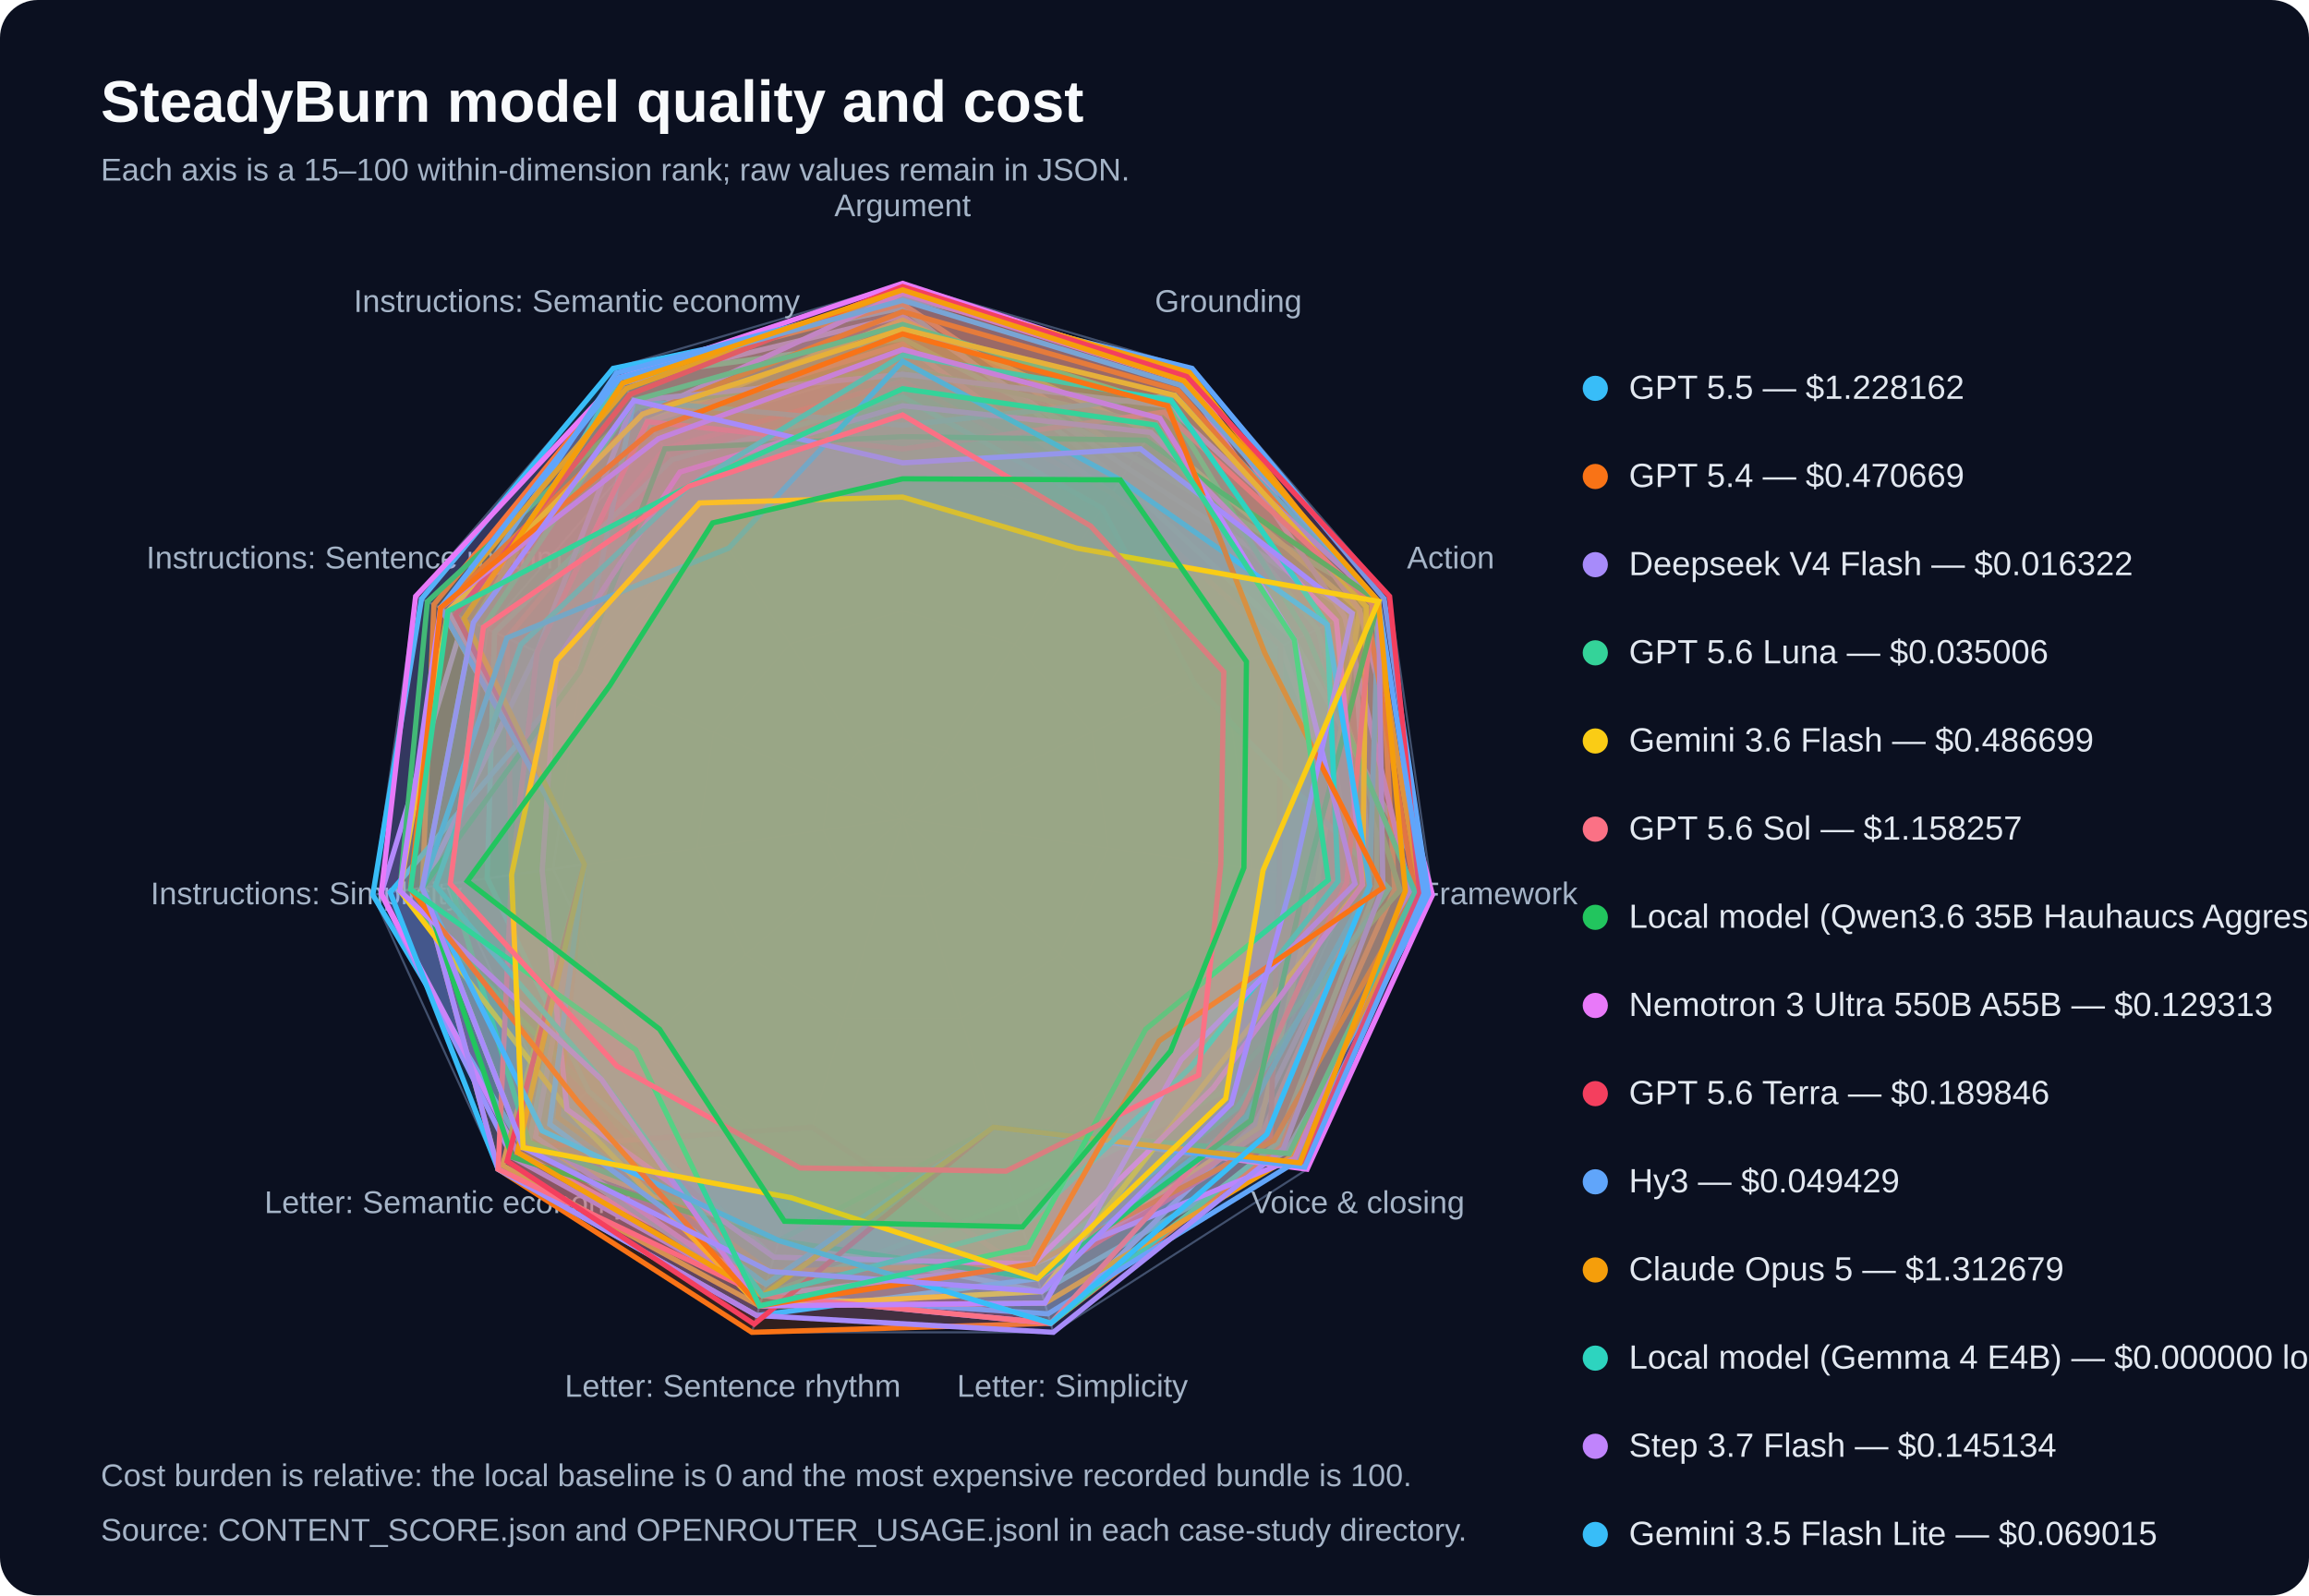
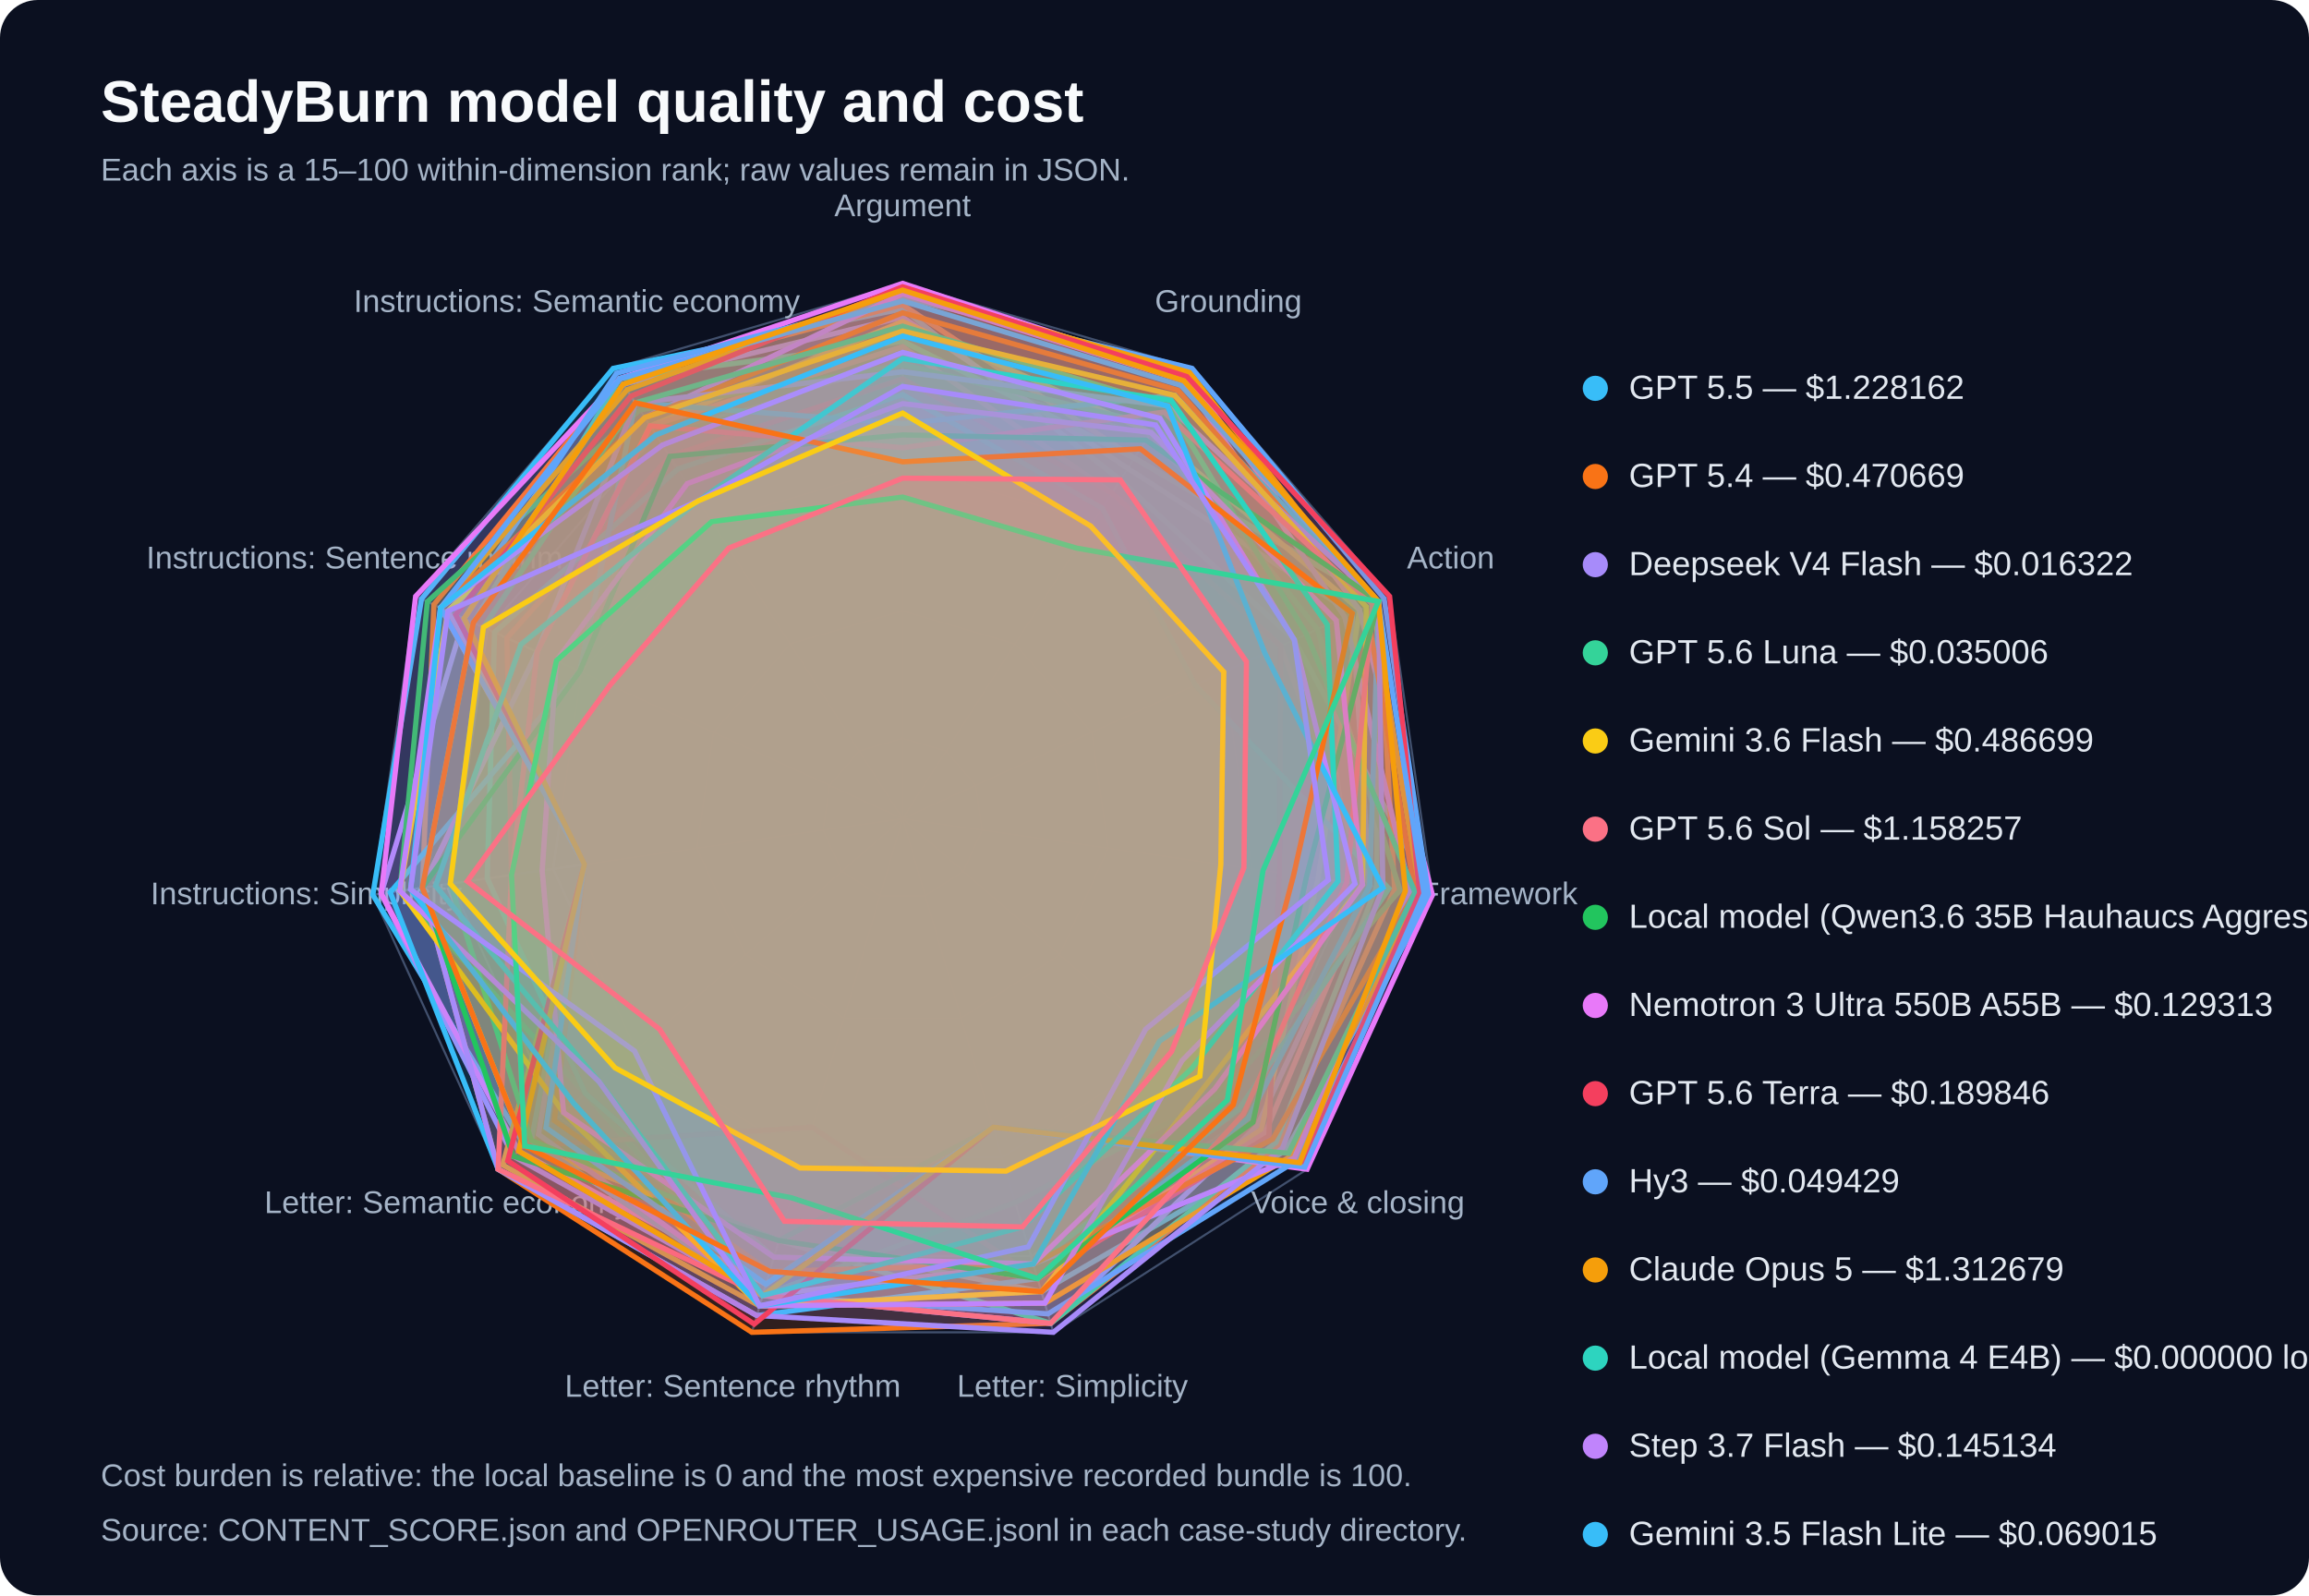
<svg xmlns="http://www.w3.org/2000/svg" width="1100" height="760" viewBox="0 0 1100 760" role="img" aria-labelledby="title description">
  <style>.bg{fill:#0b1020}.title{fill:#f8fafc;font:700 28px Arial,sans-serif}.sub,.axis-label,.note{fill:#a5b4c7;font:15px Arial,sans-serif}.grid{fill:none;stroke:#41506d;stroke-width:1}.spoke{stroke:#41506d;stroke-width:1}.legend{fill:#e2e8f0;font:16px Arial,sans-serif}</style>
  <rect class="bg" width="1100" height="760" rx="18" />
  <text class="title" x="48" y="58">SteadyBurn model quality and cost</text>
  <text class="sub" x="48" y="86">Each axis is a 15–100 within-dimension rank; raw values remain in JSON.</text>
  <polygon class="grid" points="430.0,351.7 450.7,357.8 464.8,374.1 467.9,395.5 458.9,415.1 440.8,426.7 419.2,426.7 401.1,415.1 392.1,395.5 395.2,374.1 409.3,357.8" />
  <polygon class="grid" points="430.0,291.0 483.5,306.7 520.1,348.9 528.0,404.1 504.8,454.8 457.9,485.0 402.1,485.0 355.2,454.8 332.0,404.1 339.9,348.9 376.5,306.7" />
  <polygon class="grid" points="430.0,221.8 520.9,248.5 583.0,320.1 596.5,413.9 557.1,500.2 477.4,551.4 382.6,551.4 302.9,500.2 263.5,413.9 277.0,320.1 339.1,248.5" />
  <polygon class="grid" points="430.0,172.8 547.5,207.2 627.6,299.8 645.0,420.9 594.2,532.3 491.2,598.4 368.8,598.4 265.8,532.3 215.0,420.9 232.4,299.8 312.5,207.2" />
  <polygon class="grid" points="430.0,135.0 567.9,175.5 662.0,284.1 682.4,426.3 622.7,557.0 501.8,634.7 358.2,634.7 237.3,557.0 177.6,426.3 198.0,284.1 292.1,175.5" />
  <line class="spoke" x1="430" y1="390" x2="430.0" y2="135.0" />
  <text class="axis-label" x="430.0" y="103.0" text-anchor="middle">Argument</text>
  <line class="spoke" x1="430" y1="390" x2="567.9" y2="175.5" />
  <text class="axis-label" x="585.2" y="148.6" text-anchor="middle">Grounding</text>
  <line class="spoke" x1="430" y1="390" x2="662.0" y2="284.1" />
  <text class="axis-label" x="691.1" y="270.8" text-anchor="middle">Action</text>
  <line class="spoke" x1="430" y1="390" x2="682.4" y2="426.3" />
  <text class="axis-label" x="714.1" y="430.8" text-anchor="middle">Framework</text>
  <line class="spoke" x1="430" y1="390" x2="622.7" y2="557.0" />
  <text class="axis-label" x="646.9" y="577.9" text-anchor="middle">Voice &amp; closing</text>
  <line class="spoke" x1="430" y1="390" x2="501.8" y2="634.7" />
  <text class="axis-label" x="510.9" y="665.4" text-anchor="middle">Letter: Simplicity</text>
  <line class="spoke" x1="430" y1="390" x2="358.2" y2="634.7" />
  <text class="axis-label" x="349.1" y="665.4" text-anchor="middle">Letter: Sentence rhythm</text>
  <line class="spoke" x1="430" y1="390" x2="237.3" y2="557.0" />
  <text class="axis-label" x="213.1" y="577.9" text-anchor="middle">Letter: Semantic economy</text>
  <line class="spoke" x1="430" y1="390" x2="177.6" y2="426.3" />
  <text class="axis-label" x="145.9" y="430.8" text-anchor="middle">Instructions: Simplicity</text>
  <line class="spoke" x1="430" y1="390" x2="198.0" y2="284.1" />
  <text class="axis-label" x="168.9" y="270.8" text-anchor="middle">Instructions: Sentence rhythm</text>
  <line class="spoke" x1="430" y1="390" x2="292.1" y2="175.5" />
  <text class="axis-label" x="274.8" y="148.6" text-anchor="middle">Instructions: Semantic economy</text>
-   <polygon points="430.0,146.6 533.7,228.6 616.6,304.8 682.4,426.3 612.9,548.4 496.2,615.3 371.0,591.0 249.2,546.7 177.6,426.3 200.8,285.3 292.1,175.5" fill="#38bdf8" fill-opacity="0.16" stroke="#38bdf8" stroke-width="2.5" />
+   <polygon points="430.0,147.1 533.7,228.6 616.6,304.8 682.4,426.3 612.5,548.1 496.2,615.3 371.0,591.0 250.0,545.9 177.6,426.3 200.8,285.3 292.1,175.5" fill="#38bdf8" fill-opacity="0.16" stroke="#38bdf8" stroke-width="2.5" />
  <circle cx="760" cy="185" r="6" fill="#38bdf8" />
  <text class="legend" x="776" y="190">GPT 5.5 — $1.228162</text>
-   <polygon points="430.0,144.8 540.4,218.2 656.7,286.5 664.4,423.7 610.0,545.9 500.6,630.4 358.2,634.7 237.3,557.0 201.2,422.9 206.7,288.0 295.1,180.0" fill="#f97316" fill-opacity="0.16" stroke="#f97316" stroke-width="2.5" />
+   <polygon points="430.0,145.2 540.4,218.2 656.7,286.5 664.4,423.7 609.5,545.5 500.6,630.4 358.2,634.7 237.3,557.0 201.2,422.9 206.7,288.0 295.3,180.3" fill="#f97316" fill-opacity="0.16" stroke="#f97316" stroke-width="2.5" />
  <circle cx="760" cy="227" r="6" fill="#f97316" />
  <text class="legend" x="776" y="232">GPT 5.4 — $0.470669</text>
-   <polygon points="430.0,150.5 537.2,223.1 644.2,292.2 652.5,422.0 598.0,535.5 500.6,630.4 363.3,617.2 244.0,551.2 181.6,425.7 221.1,294.6 296.7,182.5" fill="#a78bfa" fill-opacity="0.16" stroke="#a78bfa" stroke-width="2.5" />
+   <polygon points="430.0,151.1 537.2,223.1 644.2,292.2 652.5,422.0 598.9,536.4 500.6,630.4 363.3,617.2 244.5,550.8 181.6,425.7 221.1,294.6 296.9,183.0" fill="#a78bfa" fill-opacity="0.16" stroke="#a78bfa" stroke-width="2.5" />
  <circle cx="760" cy="269" r="6" fill="#a78bfa" />
  <text class="legend" x="776" y="274">Deepseek V4 Flash — $0.016322</text>
-   <polygon points="430.0,161.4 540.4,218.2 656.7,286.5 655.8,422.5 608.5,544.6 500.6,630.4 371.0,591.0 249.2,546.7 201.2,422.9 225.5,296.6 295.1,180.0" fill="#34d399" fill-opacity="0.16" stroke="#34d399" stroke-width="2.5" />
+   <polygon points="430.0,162.6 540.4,218.2 656.7,286.5 655.8,422.5 607.9,544.2 500.6,630.4 371.0,591.0 250.0,545.9 201.2,422.9 225.5,296.6 295.3,180.3" fill="#34d399" fill-opacity="0.16" stroke="#34d399" stroke-width="2.5" />
  <circle cx="760" cy="311" r="6" fill="#34d399" />
  <text class="legend" x="776" y="316">GPT 5.6 Luna — $0.035006</text>
-   <polygon points="430.0,152.5 548.3,206.0 647.7,290.6 627.9,418.4 599.9,537.2 494.3,609.1 371.0,591.0 249.2,546.7 201.2,422.9 255.9,310.5 308.4,200.9" fill="#facc15" fill-opacity="0.16" stroke="#facc15" stroke-width="2.5" />
+   <polygon points="430.0,153.2 548.3,206.0 647.7,290.6 627.9,418.4 600.9,538.1 494.3,609.1 371.0,591.0 250.0,545.9 201.2,422.9 255.9,310.5 309.8,202.9" fill="#facc15" fill-opacity="0.16" stroke="#facc15" stroke-width="2.5" />
  <circle cx="760" cy="353" r="6" fill="#facc15" />
  <text class="legend" x="776" y="358">Gemini 3.6 Flash — $0.486699</text>
-   <polygon points="430.0,163.9 529.7,234.9 610.1,307.7 652.5,422.0 601.8,538.8 494.3,609.1 377.0,570.6 249.2,546.7 243.7,416.8 255.9,310.5 308.4,200.9" fill="#fb7185" fill-opacity="0.16" stroke="#fb7185" stroke-width="2.5" />
+   <polygon points="430.0,165.2 529.7,234.9 610.1,307.7 652.5,422.0 602.7,539.7 494.3,609.1 377.0,570.6 250.0,545.9 243.7,416.8 255.9,310.5 309.8,202.9" fill="#fb7185" fill-opacity="0.16" stroke="#fb7185" stroke-width="2.5" />
  <circle cx="760" cy="395" r="6" fill="#fb7185" />
  <text class="legend" x="776" y="400">GPT 5.6 Sol — $1.158257</text>
-   <polygon points="430.0,175.1 550.5,202.5 627.6,299.8 667.0,424.1 581.1,520.9 483.7,572.8 363.3,617.2 280.4,519.7 190.5,424.4 203.6,286.6 304.0,193.9" fill="#22c55e" fill-opacity="0.16" stroke="#22c55e" stroke-width="2.5" />
+   <polygon points="430.0,173.8 550.5,202.5 627.6,299.8 667.0,424.1 581.8,521.6 483.7,572.8 363.3,617.2 278.9,520.9 190.5,424.4 203.6,286.6 304.8,195.3" fill="#22c55e" fill-opacity="0.16" stroke="#22c55e" stroke-width="2.5" />
  <circle cx="760" cy="437" r="6" fill="#22c55e" />
  <text class="legend" x="776" y="442">Local model (Qwen3.6 35B Hauhaucs Aggressive) — $0.000000 local baseline</text>
-   <polygon points="430.0,135.0 565.4,179.4 647.7,290.6 682.4,426.3 622.7,557.0 473.2,537.0 364.9,611.8 246.5,549.0 181.6,425.7 198.0,284.1 295.1,180.0" fill="#e879f9" fill-opacity="0.16" stroke="#e879f9" stroke-width="2.5" />
+   <polygon points="430.0,135.0 565.4,179.4 647.7,290.6 682.4,426.3 622.7,557.0 473.2,537.0 364.9,611.8 247.1,548.4 181.6,425.7 198.0,284.1 295.3,180.3" fill="#e879f9" fill-opacity="0.16" stroke="#e879f9" stroke-width="2.5" />
  <circle cx="760" cy="479" r="6" fill="#e879f9" />
  <text class="legend" x="776" y="484">Nemotron 3 Ultra 550B A55B — $0.129313</text>
-   <polygon points="430.0,181.6 529.7,234.9 610.1,307.7 609.5,415.8 605.2,541.9 494.3,609.1 386.8,537.0 249.2,546.7 243.7,416.8 241.5,303.9 316.7,213.8" fill="#f43f5e" fill-opacity="0.16" stroke="#f43f5e" stroke-width="2.5" />
+   <polygon points="430.0,180.5 529.7,234.9 610.1,307.7 609.5,415.8 604.5,541.2 494.3,609.1 386.8,537.0 250.0,545.9 243.7,416.8 241.5,303.9 319.1,217.4" fill="#f43f5e" fill-opacity="0.16" stroke="#f43f5e" stroke-width="2.5" />
  <circle cx="760" cy="521" r="6" fill="#f43f5e" />
  <text class="legend" x="776" y="526">GPT 5.6 Terra — $0.189846</text>
-   <polygon points="430.0,141.4 567.9,175.5 659.4,285.2 680.5,426.0 618.1,553.0 499.3,625.9 363.3,617.2 252.0,544.2 278.4,411.8 217.1,292.8 293.6,177.7" fill="#60a5fa" fill-opacity="0.16" stroke="#60a5fa" stroke-width="2.5" />
+   <polygon points="430.0,141.6 567.9,175.5 659.4,285.2 680.5,426.0 617.9,552.8 499.3,625.9 363.3,617.2 253.1,543.3 278.4,411.8 217.1,292.8 293.7,177.8" fill="#60a5fa" fill-opacity="0.16" stroke="#60a5fa" stroke-width="2.5" />
  <circle cx="760" cy="563" r="6" fill="#60a5fa" />
  <text class="legend" x="776" y="568">Hy3 — $0.049429</text>
-   <polygon points="430.0,138.1 566.6,177.4 653.9,287.8 676.3,425.4 615.5,550.8 497.8,620.8 361.8,622.1 239.4,555.2 278.4,411.8 209.9,289.5 298.3,185.1" fill="#f59e0b" fill-opacity="0.16" stroke="#f59e0b" stroke-width="2.5" />
+   <polygon points="430.0,138.2 566.6,177.4 653.9,287.8 676.3,425.4 615.3,550.6 497.8,620.8 361.8,622.1 239.5,555.0 278.4,411.8 209.9,289.5 298.7,185.7" fill="#f59e0b" fill-opacity="0.16" stroke="#f59e0b" stroke-width="2.5" />
  <circle cx="760" cy="605" r="6" fill="#f59e0b" />
  <text class="legend" x="776" y="610">Claude Opus 5 — $1.312679</text>
-   <polygon points="430.0,189.1 525.1,242.1 569.4,326.4 661.7,423.3 589.2,527.9 492.3,602.1 368.7,598.9 280.4,519.7 232.1,418.4 235.6,301.2 320.1,219.0" fill="#2dd4bf" fill-opacity="0.16" stroke="#2dd4bf" stroke-width="2.5" />
+   <polygon points="430.0,188.0 525.1,242.1 569.4,326.4 661.7,423.3 590.0,528.7 492.3,602.1 368.7,598.9 278.9,520.9 232.1,418.4 235.6,301.2 323.0,223.4" fill="#2dd4bf" fill-opacity="0.16" stroke="#2dd4bf" stroke-width="2.5" />
  <circle cx="760" cy="647" r="6" fill="#2dd4bf" />
  <text class="legend" x="776" y="652">Local model (Gemma 4 E4B) — $0.000000 local baseline</text>
-   <polygon points="430.0,139.7 564.0,181.4 640.6,293.8 671.9,424.8 616.8,551.9 492.3,602.1 363.3,617.2 255.1,541.6 278.4,411.8 213.4,291.1 306.1,197.3" fill="#c084fc" fill-opacity="0.16" stroke="#c084fc" stroke-width="2.5" />
+   <polygon points="430.0,139.9 564.0,181.4 640.6,293.8 671.9,424.8 616.6,551.7 492.3,602.1 363.3,617.2 256.5,540.4 278.4,411.8 213.4,291.1 307.2,198.9" fill="#c084fc" fill-opacity="0.16" stroke="#c084fc" stroke-width="2.5" />
  <circle cx="760" cy="689" r="6" fill="#c084fc" />
  <text class="legend" x="776" y="694">Step 3.7 Flash — $0.145134</text>
-   <polygon points="430.0,202.6 559.6,188.3 656.7,286.5 652.5,422.0 593.8,531.9 494.3,609.1 360.5,626.7 237.3,557.0 185.9,425.1 276.2,319.8 302.0,190.8" fill="#38bdf8" fill-opacity="0.16" stroke="#38bdf8" stroke-width="2.5" />
+   <polygon points="430.0,201.8 559.6,188.3 656.7,286.5 652.5,422.0 594.7,532.7 494.3,609.1 360.5,626.7 237.3,557.0 185.9,425.1 276.2,319.8 302.7,191.9" fill="#38bdf8" fill-opacity="0.16" stroke="#38bdf8" stroke-width="2.5" />
  <circle cx="760" cy="731" r="6" fill="#38bdf8" />
  <text class="legend" x="776" y="736">Gemini 3.5 Flash Lite — $0.069015</text>
-   <polygon points="430.0,148.5 561.2,185.9 650.9,289.1 674.1,425.1 606.9,543.3 492.3,602.1 366.7,605.7 265.8,532.3 278.4,411.8 209.9,289.5 306.1,197.3" fill="#f97316" fill-opacity="0.16" stroke="#f97316" stroke-width="2.5" />
+   <polygon points="430.0,149.0 561.2,185.9 650.9,289.1 674.1,425.1 606.3,542.7 492.3,602.1 366.7,605.7 264.1,533.8 278.4,411.8 209.9,289.5 307.2,198.9" fill="#f97316" fill-opacity="0.16" stroke="#f97316" stroke-width="2.5" />
  <circle cx="760" cy="773" r="6" fill="#f97316" />
  <text class="legend" x="776" y="778">Qwen3.7 Plus — $0.095815</text>
-   <polygon points="430.0,178.3 556.3,193.4 656.7,286.5 658.8,422.9 611.4,547.2 501.8,634.7 360.5,626.7 237.3,557.0 201.2,422.9 255.9,310.5 302.0,190.8" fill="#a78bfa" fill-opacity="0.16" stroke="#a78bfa" stroke-width="2.5" />
+   <polygon points="430.0,177.1 556.3,193.4 656.7,286.5 658.8,422.9 611.0,546.9 501.8,634.7 360.5,626.7 237.3,557.0 201.2,422.9 255.9,310.5 302.7,191.9" fill="#a78bfa" fill-opacity="0.16" stroke="#a78bfa" stroke-width="2.5" />
  <circle cx="760" cy="815" r="6" fill="#a78bfa" />
  <text class="legend" x="776" y="820">Deepseek V4 Pro — $0.024889</text>
-   <polygon points="430.0,154.6 556.3,193.4 622.4,302.1 674.1,425.1 614.2,549.6 473.2,537.0 371.0,591.0 252.0,544.2 214.5,421.0 230.3,298.8 302.0,190.8" fill="#34d399" fill-opacity="0.16" stroke="#34d399" stroke-width="2.5" />
+   <polygon points="430.0,155.4 556.3,193.4 622.4,302.1 674.1,425.1 613.9,549.4 473.2,537.0 371.0,591.0 253.1,543.3 214.5,421.0 230.3,298.8 302.7,191.9" fill="#34d399" fill-opacity="0.16" stroke="#34d399" stroke-width="2.5" />
  <circle cx="760" cy="857" r="6" fill="#34d399" />
  <text class="legend" x="776" y="862">Grok 4.3 — $0.078433</text>
-   <polygon points="430.0,156.8 559.6,188.3 650.9,289.1 649.1,421.5 574.6,515.3 496.2,615.3 361.8,622.1 270.1,528.5 190.5,424.4 213.4,291.1 306.1,197.3" fill="#facc15" fill-opacity="0.16" stroke="#facc15" stroke-width="2.5" />
+   <polygon points="430.0,157.7 559.6,188.3 650.9,289.1 649.1,421.5 575.3,515.9 496.2,615.3 361.8,622.1 268.5,530.0 190.5,424.4 213.4,291.1 307.2,198.9" fill="#facc15" fill-opacity="0.16" stroke="#facc15" stroke-width="2.5" />
  <circle cx="760" cy="899" r="6" fill="#facc15" />
  <text class="legend" x="776" y="904">Local model (Qwen3.6 27B Heretic Neo Code) — $0.000000 local baseline</text>
-   <polygon points="430.0,213.9 554.5,196.3 653.9,287.8 641.6,420.4 591.5,530.0 500.6,630.4 363.3,617.2 237.3,557.0 243.7,416.8 255.9,310.5 308.4,200.9" fill="#fb7185" fill-opacity="0.16" stroke="#fb7185" stroke-width="2.5" />
+   <polygon points="430.0,213.3 554.5,196.3 653.9,287.8 641.6,420.4 592.4,530.7 500.6,630.4 363.3,617.2 237.3,557.0 243.7,416.8 255.9,310.5 309.8,202.9" fill="#fb7185" fill-opacity="0.16" stroke="#fb7185" stroke-width="2.5" />
  <circle cx="760" cy="941" r="6" fill="#fb7185" />
  <text class="legend" x="776" y="946">Deepseek V3.2 — $0.022567</text>
-   <polygon points="430.0,208.0 545.9,209.7 656.7,286.5 622.4,417.7 595.9,533.8 494.3,609.1 371.0,591.0 244.0,551.2 201.2,422.9 276.2,319.8 316.7,213.8" fill="#22c55e" fill-opacity="0.16" stroke="#22c55e" stroke-width="2.5" />
+   <polygon points="430.0,207.2 545.9,209.7 656.7,286.5 622.4,417.7 596.9,534.6 494.3,609.1 371.0,591.0 244.5,550.8 201.2,422.9 276.2,319.8 319.1,217.4" fill="#22c55e" fill-opacity="0.16" stroke="#22c55e" stroke-width="2.5" />
  <circle cx="760" cy="983" r="6" fill="#22c55e" />
  <text class="legend" x="776" y="988">GPT 4.1 — $0.209664</text>
-   <polygon points="430.0,193.3 548.3,206.0 636.6,295.6 649.1,421.5 578.0,518.2 492.3,602.1 368.7,598.9 270.1,528.5 258.3,414.7 265.1,314.7 323.9,224.9" fill="#e879f9" fill-opacity="0.16" stroke="#e879f9" stroke-width="2.5" />
+   <polygon points="430.0,192.3 548.3,206.0 636.6,295.6 649.1,421.5 578.7,518.8 492.3,602.1 368.7,598.9 268.5,530.0 258.3,414.7 265.1,314.7 327.4,230.4" fill="#e879f9" fill-opacity="0.16" stroke="#e879f9" stroke-width="2.5" />
  <circle cx="760" cy="1025" r="6" fill="#e879f9" />
  <text class="legend" x="776" y="1030">Gemma 4 31B — $0.015143</text>
-   <polygon points="430.0,136.5 565.4,179.4 662.0,284.1 676.3,425.4 620.5,555.0 473.2,537.0 359.3,630.8 241.6,553.2 278.4,411.8 217.1,292.8 300.1,187.9" fill="#f43f5e" fill-opacity="0.16" stroke="#f43f5e" stroke-width="2.5" />
+   <polygon points="430.0,136.6 565.4,179.4 662.0,284.1 676.3,425.4 620.4,555.0 473.2,537.0 359.3,630.8 241.9,553.0 278.4,411.8 217.1,292.8 300.6,188.7" fill="#f43f5e" fill-opacity="0.16" stroke="#f43f5e" stroke-width="2.5" />
  <circle cx="760" cy="1067" r="6" fill="#f43f5e" />
  <text class="legend" x="776" y="1072">Grok 4.5 — $0.254640</text>
-   <polygon points="430.0,143.1 562.6,183.6 656.7,286.5 678.4,425.7 621.6,556.0 473.2,537.0 364.9,611.8 261.9,535.6 278.4,411.8 209.9,289.5 295.1,180.0" fill="#60a5fa" fill-opacity="0.16" stroke="#60a5fa" stroke-width="2.5" />
+   <polygon points="430.0,143.4 562.6,183.6 656.7,286.5 678.4,425.7 621.6,556.0 473.2,537.0 364.9,611.8 260.1,537.2 278.4,411.8 209.9,289.5 295.3,180.3" fill="#60a5fa" fill-opacity="0.16" stroke="#60a5fa" stroke-width="2.5" />
  <circle cx="760" cy="1109" r="6" fill="#60a5fa" />
  <text class="legend" x="776" y="1114">Claude Sonnet 5 — $0.454952</text>
-   <polygon points="430.0,138.1 564.0,181.4 656.7,286.5 669.5,424.4 619.3,554.0 473.2,537.0 363.3,617.2 246.5,549.0 278.4,411.8 221.1,294.6 296.7,182.5" fill="#f59e0b" fill-opacity="0.16" stroke="#f59e0b" stroke-width="2.5" />
+   <polygon points="430.0,138.2 564.0,181.4 656.7,286.5 669.5,424.4 619.2,553.9 473.2,537.0 363.3,617.2 247.1,548.4 278.4,411.8 221.1,294.6 296.9,183.0" fill="#f59e0b" fill-opacity="0.16" stroke="#f59e0b" stroke-width="2.5" />
  <circle cx="760" cy="1151" r="6" fill="#f59e0b" />
  <text class="legend" x="776" y="1156">Qwen3.8 Max — $0.314284</text>
-   <polygon points="430.0,169.2 558.0,190.8 632.3,297.6 637.4,419.8 567.0,508.7 487.1,584.5 363.3,617.2 286.6,514.3 207.5,422.0 248.2,307.0 328.2,231.6" fill="#2dd4bf" fill-opacity="0.16" stroke="#2dd4bf" stroke-width="2.5" />
+   <polygon points="430.0,170.8 558.0,190.8 632.3,297.6 637.4,419.8 567.6,509.2 487.1,584.5 363.3,617.2 285.4,515.3 207.5,422.0 248.2,307.0 332.7,238.6" fill="#2dd4bf" fill-opacity="0.16" stroke="#2dd4bf" stroke-width="2.5" />
  <circle cx="760" cy="1193" r="6" fill="#2dd4bf" />
  <text class="legend" x="776" y="1198">Local model (Cydonia 24B V4.3) — $0.000000 local baseline</text>
-   <polygon points="430.0,166.5 552.6,199.3 616.6,304.8 645.5,421.0 562.7,504.9 497.8,620.8 361.8,622.1 286.6,514.3 190.5,424.4 209.9,289.5 313.7,209.0" fill="#c084fc" fill-opacity="0.16" stroke="#c084fc" stroke-width="2.5" />
+   <polygon points="430.0,167.9 552.6,199.3 616.6,304.8 645.5,421.0 563.1,505.3 497.8,620.8 361.8,622.1 285.4,515.3 190.5,424.4 209.9,289.5 315.6,212.0" fill="#c084fc" fill-opacity="0.16" stroke="#c084fc" stroke-width="2.5" />
  <circle cx="760" cy="1235" r="6" fill="#c084fc" />
  <text class="legend" x="776" y="1240">Local Qwen3.8 27B UD Q4_K_XL — $0.000000 local baseline</text>
-   <polygon points="430.0,172.1 533.7,228.6 632.3,297.6 652.5,422.0 603.5,540.4 500.6,630.4 371.0,591.0 258.3,538.7 201.2,422.9 241.5,303.9 347.2,261.1" fill="#38bdf8" fill-opacity="0.16" stroke="#38bdf8" stroke-width="2.5" />
+   <polygon points="430.0,160.1 556.3,193.4 602.6,311.2 658.8,422.9 552.4,496.0 492.3,602.1 361.8,622.1 273.4,525.7 195.6,423.7 209.9,289.5 312.5,207.2" fill="#38bdf8" fill-opacity="0.16" stroke="#38bdf8" stroke-width="2.5" />
  <circle cx="760" cy="1277" r="6" fill="#38bdf8" />
-   <text class="legend" x="776" y="1282">Local model (Gemma 4 E4B) — $0.000000 local baseline</text>
-   <polygon points="430.0,159.1 556.3,193.4 602.6,311.2 658.8,422.9 552.2,495.9 492.3,602.1 361.8,622.1 274.9,524.4 195.6,423.7 209.9,289.5 311.0,204.8" fill="#f97316" fill-opacity="0.16" stroke="#f97316" stroke-width="2.5" />
+   <text class="legend" x="776" y="1282">Local model (Unsloth Qwen3 6 27B Mtp Gguf Qwen3 6 27B Ud Q4 K Xl) — $0.000000 local baseline</text>
+   <polygon points="430.0,220.0 543.3,213.8 644.2,292.2 616.3,416.8 587.5,526.4 496.2,615.3 366.7,605.7 250.0,545.9 201.2,422.9 225.5,296.6 302.7,191.9" fill="#f97316" fill-opacity="0.16" stroke="#f97316" stroke-width="2.5" />
  <circle cx="760" cy="1319" r="6" fill="#f97316" />
-   <text class="legend" x="776" y="1324">Local model (Unsloth Qwen3 6 27B Mtp Gguf Qwen3 6 27B Ud Q4 K Xl) — $0.000000 local baseline</text>
-   <polygon points="430.0,220.5 543.3,213.8 644.2,292.2 616.3,416.8 586.6,525.7 496.2,615.3 366.7,605.7 249.2,546.7 201.2,422.9 225.5,296.6 302.0,190.8" fill="#a78bfa" fill-opacity="0.16" stroke="#a78bfa" stroke-width="2.5" />
+   <text class="legend" x="776" y="1324">Gemma 4 26B A4B — $0.014510</text>
+   <polygon points="430.0,184.1 550.5,202.5 616.6,304.8 632.8,419.2 545.8,490.3 489.9,594.0 361.8,622.1 302.3,500.7 195.6,423.7 213.4,291.1 332.7,238.6" fill="#a78bfa" fill-opacity="0.16" stroke="#a78bfa" stroke-width="2.5" />
  <circle cx="760" cy="1361" r="6" fill="#a78bfa" />
-   <text class="legend" x="776" y="1366">Gemma 4 26B A4B — $0.014510</text>
-   <polygon points="430.0,185.2 550.5,202.5 616.6,304.8 632.8,419.2 545.8,490.3 489.9,594.0 361.8,622.1 302.9,500.2 195.6,423.7 213.4,291.1 328.2,231.6" fill="#34d399" fill-opacity="0.16" stroke="#34d399" stroke-width="2.5" />
+   <text class="legend" x="776" y="1366">Local model (Unsloth Qwen3 6 35B A3B Mtp Gguf Qwen3 6 35B A3B Ud Q4 K S) — $0.000000 local baseline</text>
+   <polygon points="430.0,236.8 512.8,261.1 656.7,286.5 601.7,414.7 584.7,524.1 494.3,609.1 377.0,570.6 250.0,545.9 243.7,416.8 265.1,314.7 339.1,248.5" fill="#34d399" fill-opacity="0.16" stroke="#34d399" stroke-width="2.5" />
  <circle cx="760" cy="1403" r="6" fill="#34d399" />
-   <text class="legend" x="776" y="1408">Local model (Unsloth Qwen3 6 35B A3B Mtp Gguf Qwen3 6 35B A3B Ud Q4 K S) — $0.000000 local baseline</text>
-   <polygon points="430.0,236.8 512.8,261.1 656.7,286.5 601.7,414.7 583.9,523.4 494.3,609.1 377.0,570.6 249.2,546.7 243.7,416.8 265.1,314.7 333.3,239.6" fill="#facc15" fill-opacity="0.16" stroke="#facc15" stroke-width="2.5" />
+   <text class="legend" x="776" y="1408">Gemma 3 12B — $0.027780</text>
+   <polygon points="430.0,196.8 519.6,250.6 583.0,320.1 581.6,411.8 571.6,512.7 479.3,557.9 381.1,556.4 293.0,508.7 214.5,421.0 230.3,298.8 332.7,238.6" fill="#facc15" fill-opacity="0.16" stroke="#facc15" stroke-width="2.5" />
  <circle cx="760" cy="1445" r="6" fill="#facc15" />
-   <text class="legend" x="776" y="1450">Gemma 3 12B — $0.027780</text>
-   <polygon points="430.0,197.7 519.6,250.6 583.0,320.1 581.6,411.8 571.0,512.2 479.3,557.9 381.1,556.4 293.9,507.9 214.5,421.0 230.3,298.8 328.2,231.6" fill="#fb7185" fill-opacity="0.16" stroke="#fb7185" stroke-width="2.5" />
+   <text class="legend" x="776" y="1450">Local model (Gemma 4 12B Obliterated) — $0.000000 local baseline</text>
+   <polygon points="430.0,227.8 533.7,228.6 593.8,315.2 592.6,413.4 558.1,501.0 487.1,584.5 373.7,581.8 314.2,490.3 222.6,419.8 290.6,326.4 347.2,261.1" fill="#fb7185" fill-opacity="0.16" stroke="#fb7185" stroke-width="2.5" />
  <circle cx="760" cy="1487" r="6" fill="#fb7185" />
-   <text class="legend" x="776" y="1492">Local model (Gemma 4 12B Obliterated) — $0.000000 local baseline</text>
-   <polygon points="430.0,228.1 533.7,228.6 593.8,315.2 592.6,413.4 557.7,500.7 487.1,584.5 373.7,581.8 314.2,490.3 222.6,419.8 290.6,326.4 339.5,249.1" fill="#22c55e" fill-opacity="0.16" stroke="#22c55e" stroke-width="2.5" />
-   <circle cx="760" cy="1529" r="6" fill="#22c55e" />
-   <text class="legend" x="776" y="1534">Local model (Dolphin Mistral 24B Venice) — $0.000000 local baseline</text>
+   <text class="legend" x="776" y="1492">Local model (Dolphin Mistral 24B Venice) — $0.000000 local baseline</text>
  <text class="note" x="48" y="708">Cost burden is relative: the local baseline is 0 and the most expensive recorded bundle is 100.</text>
  <text class="note" x="48" y="734">Source: CONTENT_SCORE.json and OPENROUTER_USAGE.jsonl in each case-study directory.</text>
</svg>
